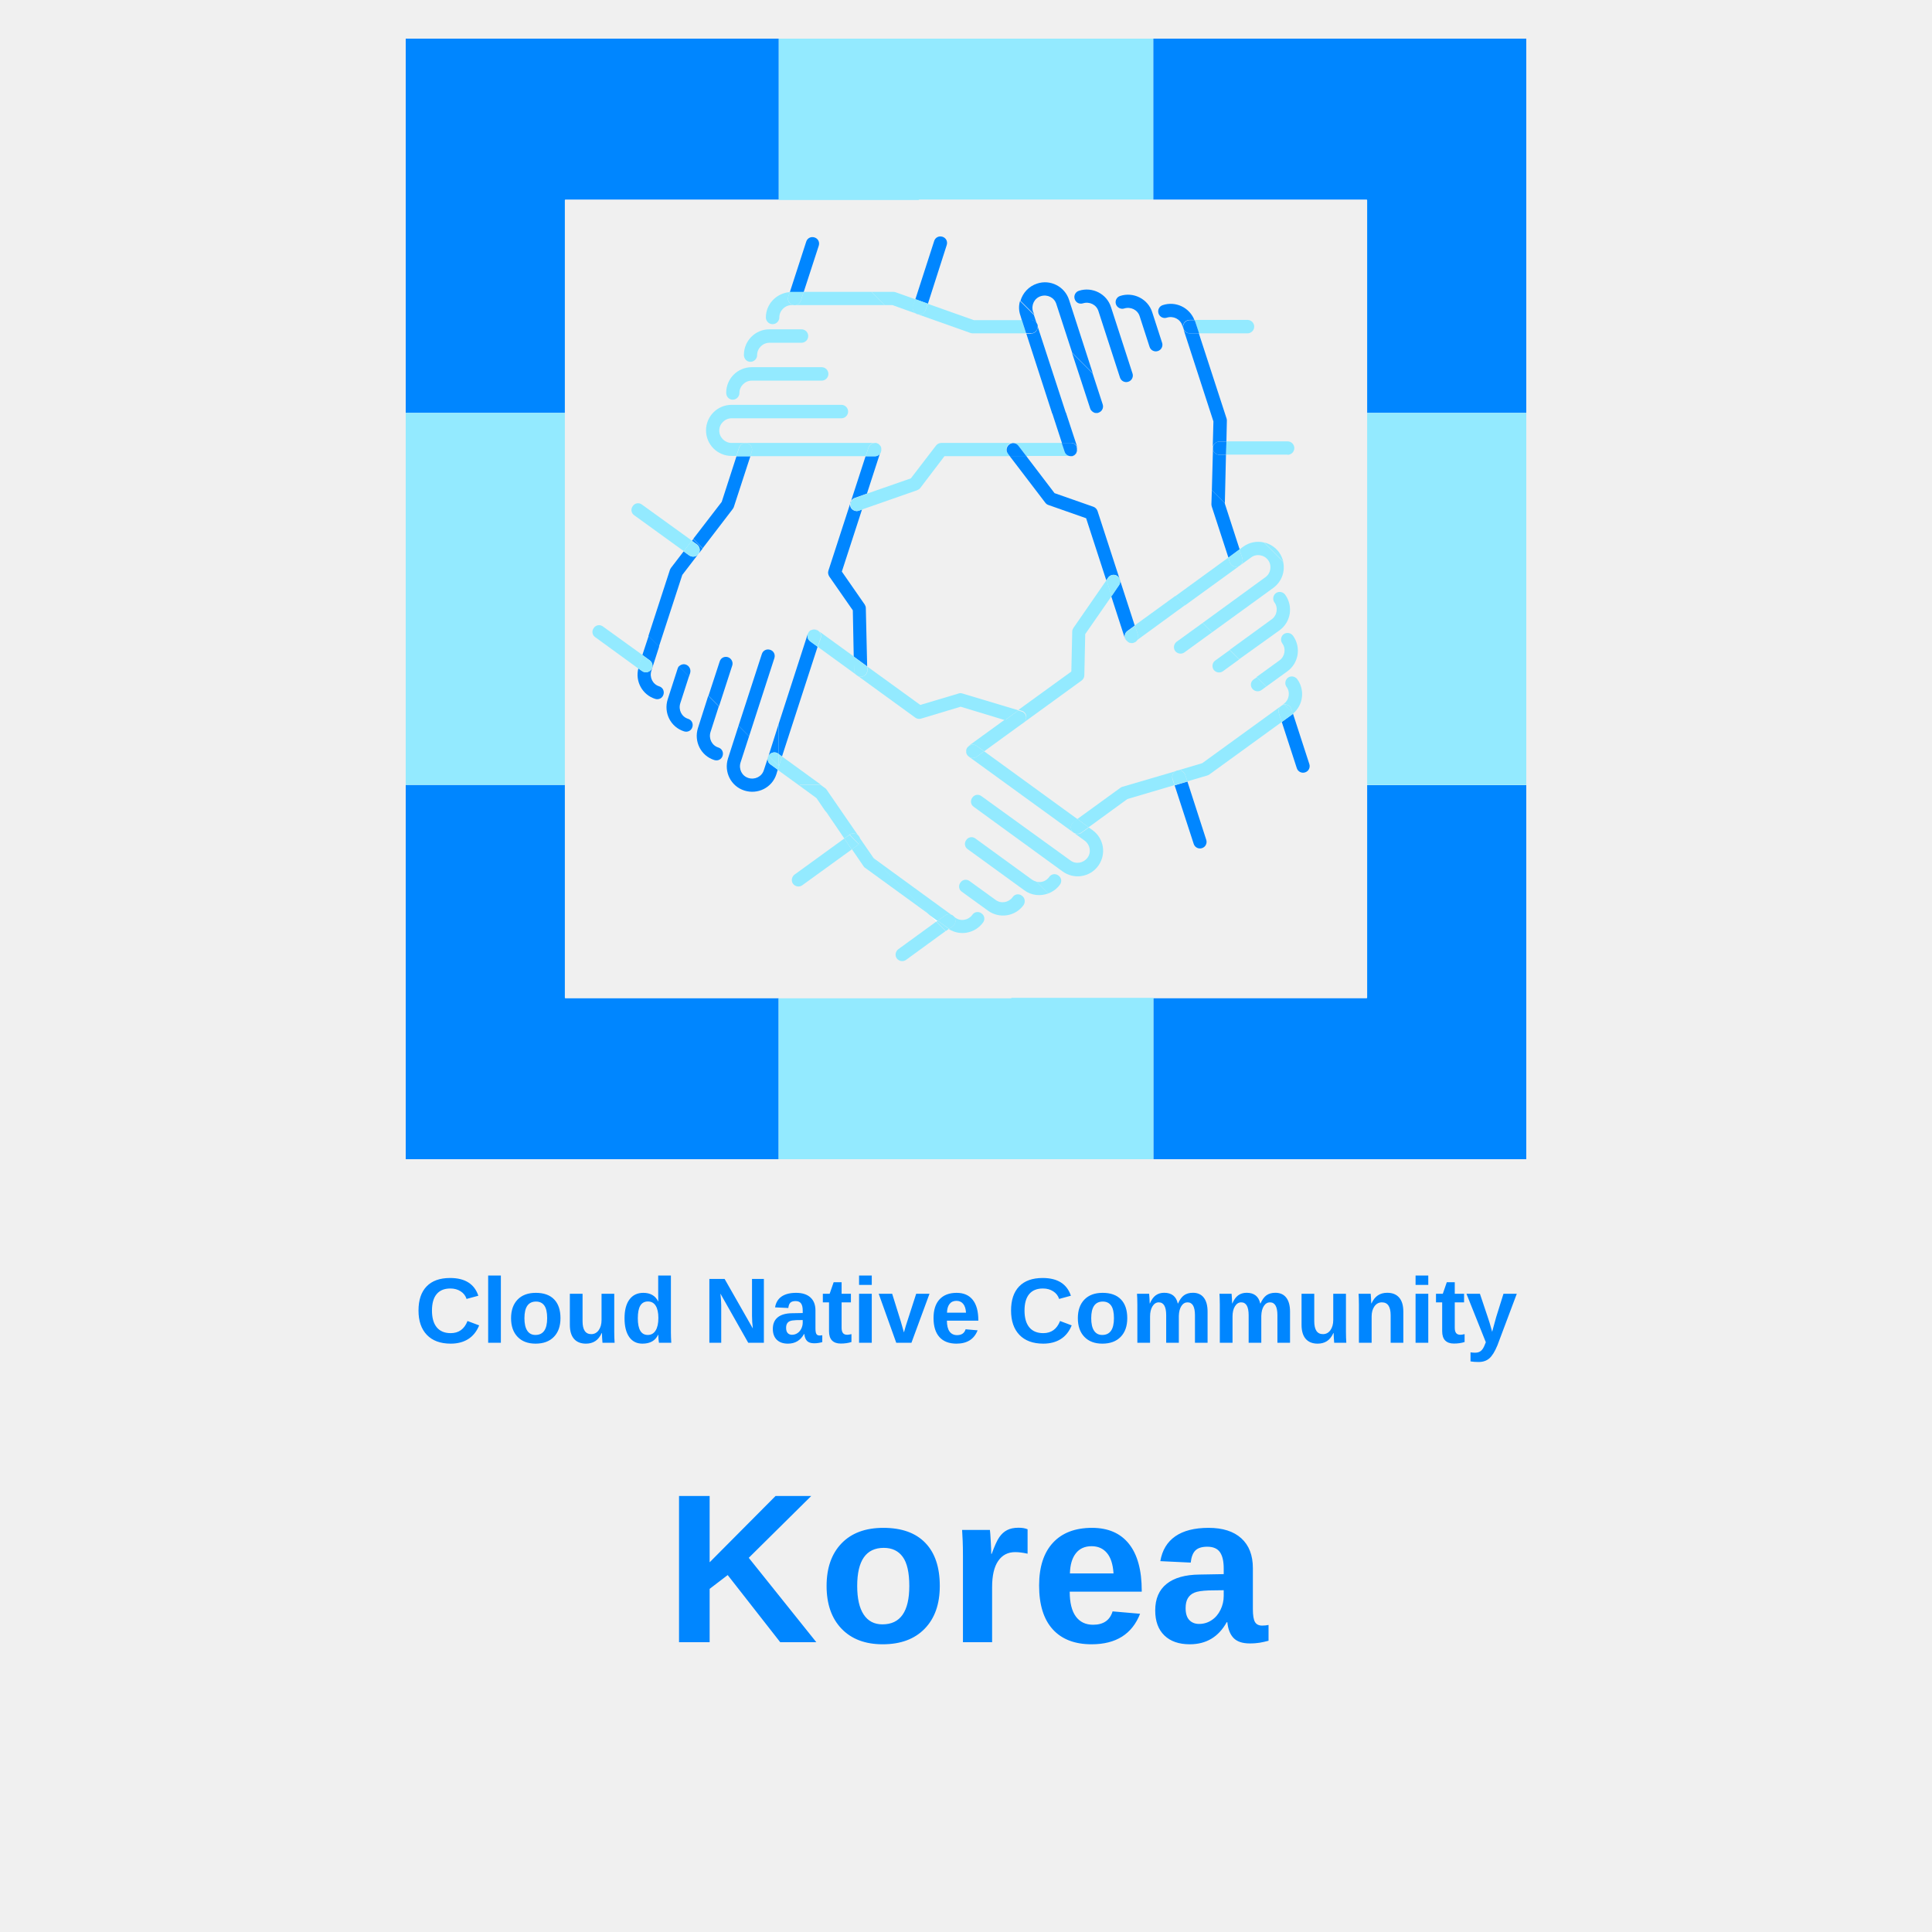
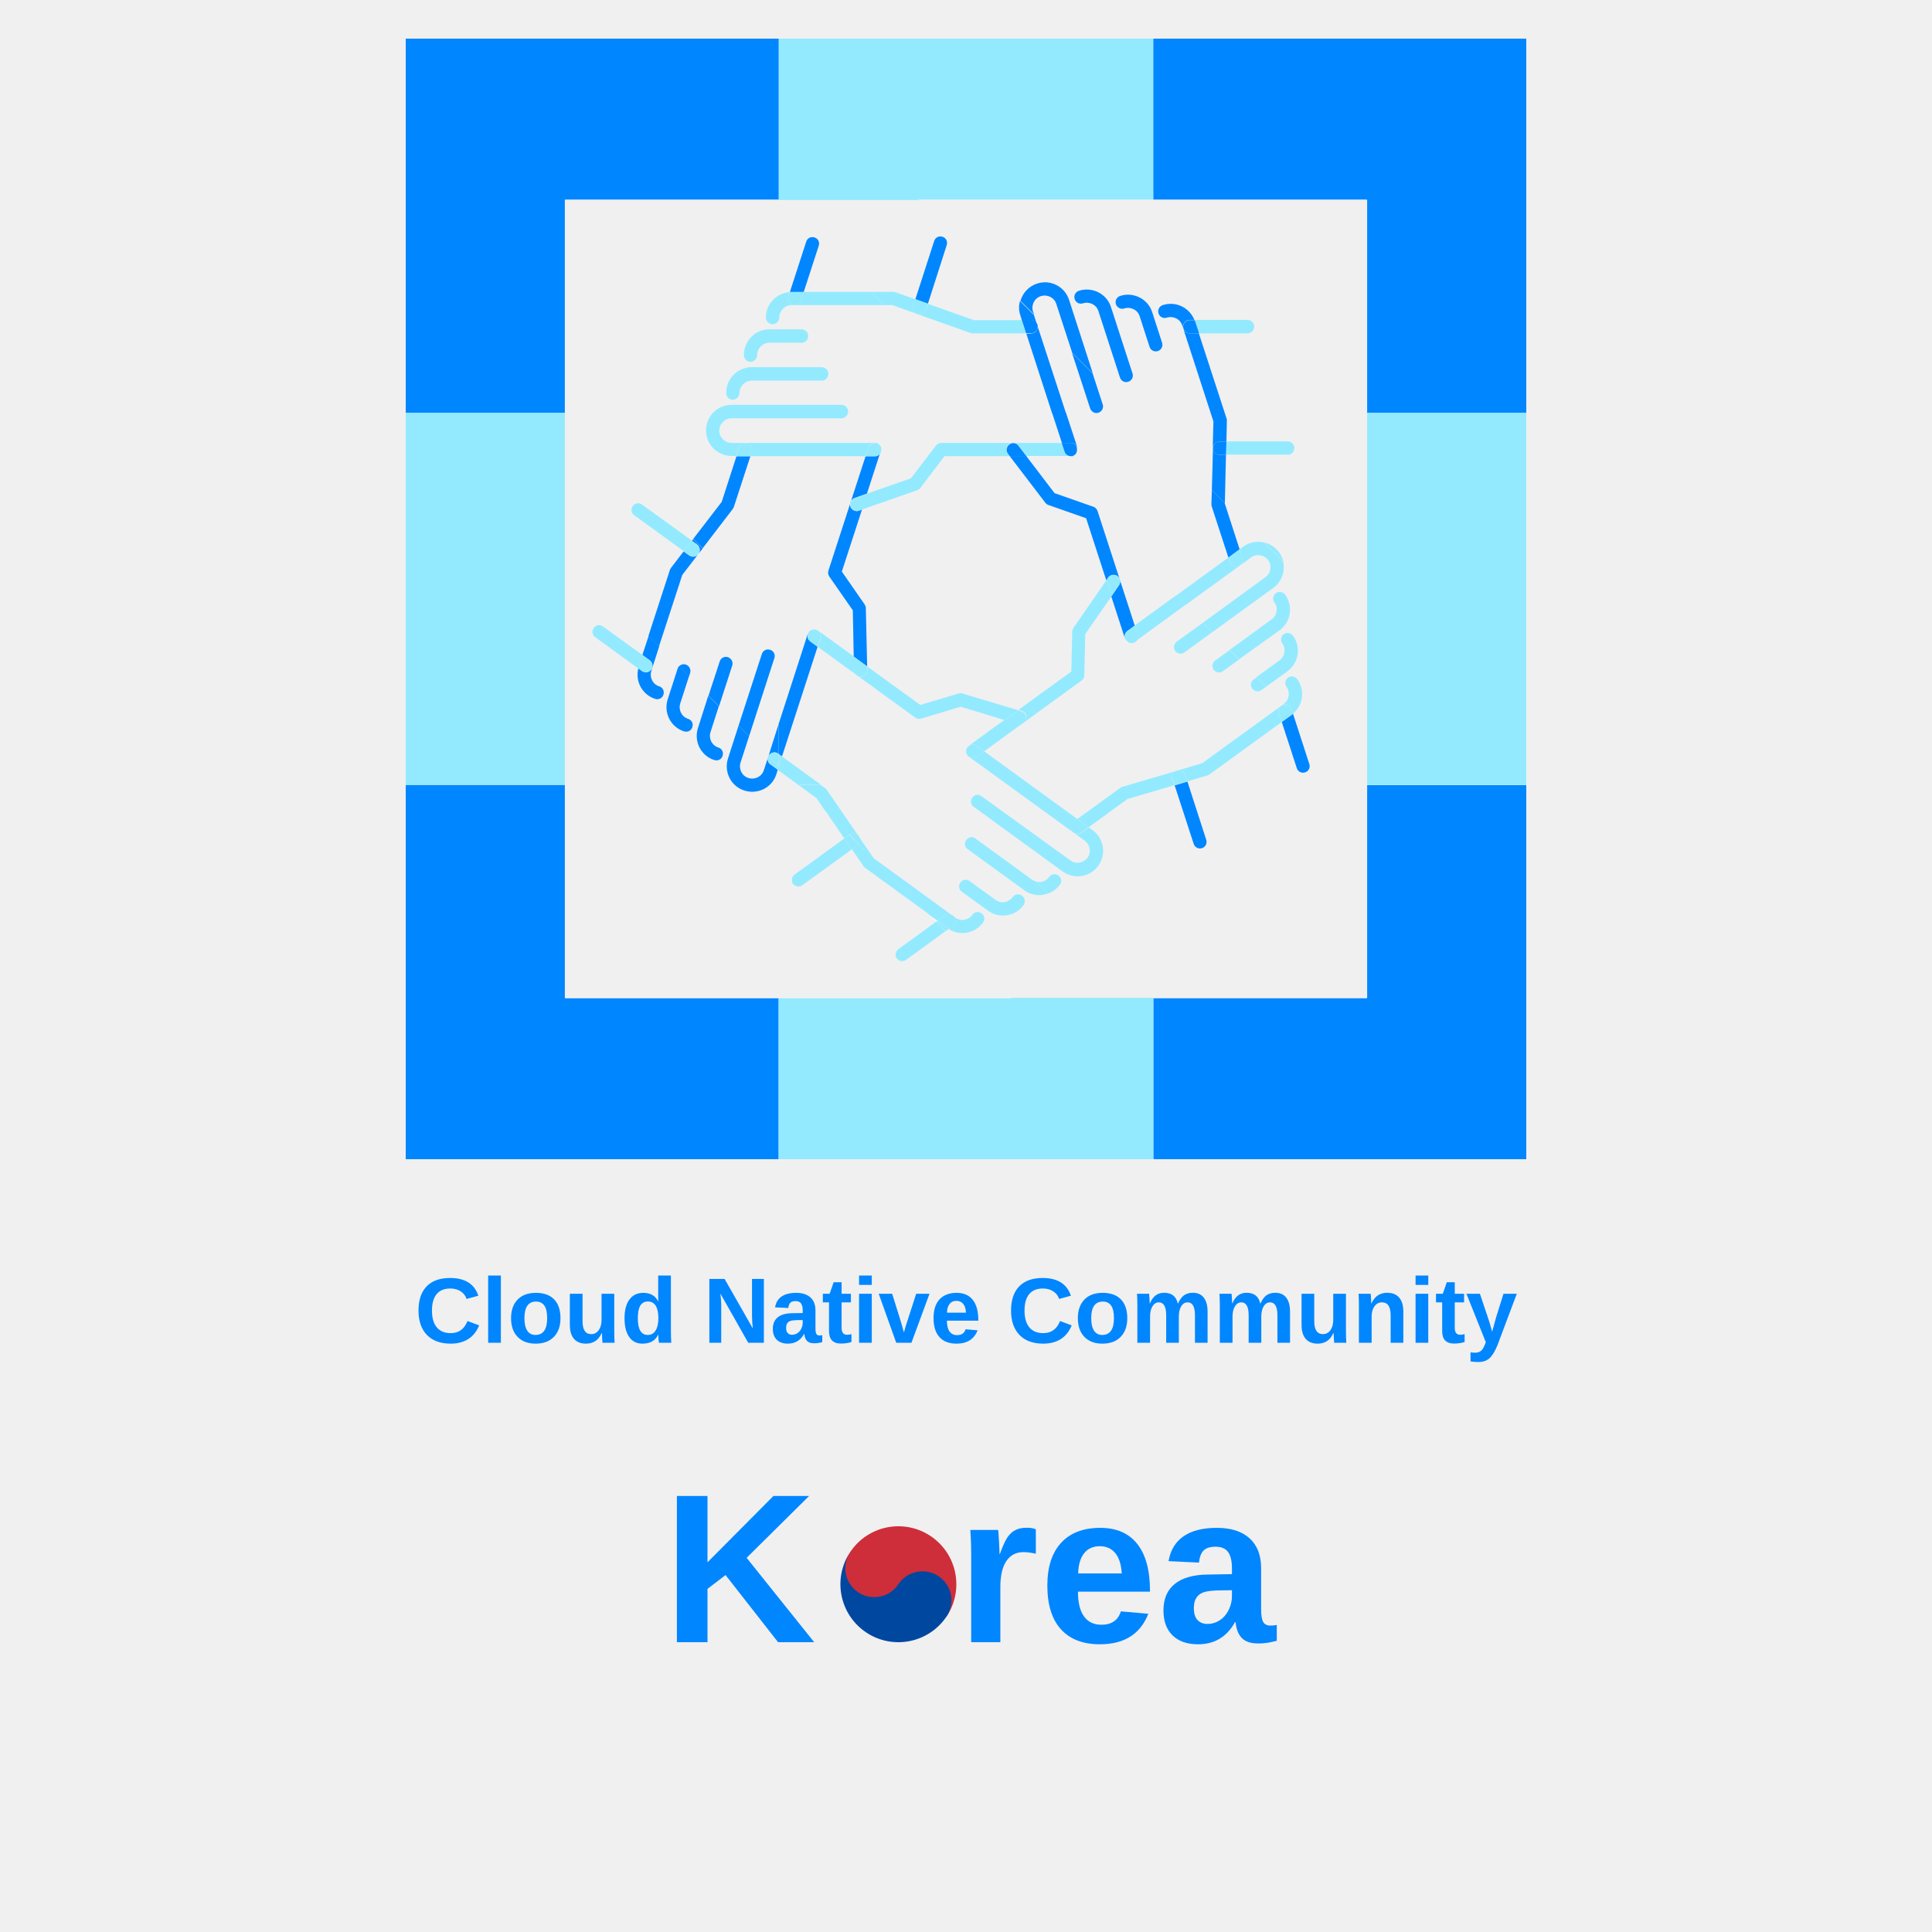
<svg xmlns="http://www.w3.org/2000/svg" viewBox="0 0 1000 1000" width="1000" height="1000">
  <style type="text/css">
    .st0{fill:#93EAFF;}
    .st1{fill:#0086FF;}
    .st2{fill:#FFFFFF;}
  </style>
  <g transform="translate(210, 20) scale(1.16)">
    <polygon class="st0" points="166.4,71.8 166.6,72 229.1,72 228.9,71.8 333.6,71.8 333.6,0 166.4,0 166.4,71.8  " />
    <path class="st1" d="M177.6,113l6.7-20.6c0.5-1.6-0.3-3.2-1.9-3.7c-1.6-0.5-3.2,0.3-3.7,1.9l-7.3,22.5c0.2,0,0.5,0,0.7,0H177.6z" />
    <path class="st1" d="M241.4,92.1c0.5-1.6-0.3-3.2-1.9-3.7c-1.6-0.5-3.2,0.3-3.7,1.9l-8.4,26l5.6,2L241.4,92.1z" />
    <path class="st1" d="M228.3,122.9c0.1,0,0.2,0,0.3,0.1l-0.8-0.3C227.9,122.8,228.1,122.9,228.3,122.9z" />
    <path class="st0" d="M227.8,122.7c-1.2-0.7-1.9-2.1-1.4-3.5l1-2.9l-8.7-3.1c-0.3-0.1-0.7-0.2-1-0.2h-9.9l5.9,5.9h3.5L227.8,122.7z" />
    <path class="st0" d="M172.6,118.8c1.6,0.5,3.2-0.3,3.7-1.9l1.3-3.9h-5.5c-0.2,0-0.5,0-0.7,0l-0.7,2   C170.2,116.6,171.1,118.3,172.6,118.8z" />
    <path class="st0" d="M227.8,122.7l0.8,0.3c1.5,0.3,3-0.5,3.4-2l0.9-2.8l-5.6-2l-1,2.9C225.9,120.6,226.5,122.1,227.8,122.7z" />
    <g>
      <path class="st2" d="M429,167c2.7,0,71,0,71,0v0L429,167L429,167z" />
      <path class="st1" d="M71.1,428.2c0,0,0-0.1,0-0.2H71v-95H0v167h166.4v-71.8H71.1z" />
      <polygon class="st1" points="429,428 428.9,428 428.9,428.2 333.6,428.2 333.6,500 500,500 500,333.1 429,333.1   " />
      <polygon class="st1" points="71,167 71,72 71.1,72 71.1,71.8 166.4,71.8 166.4,0 0,0 0,167   " />
      <polygon class="st1" points="333.6,0 333.6,71.8 428.9,71.8 428.9,72 429,72 429,167 500,167 500,0   " />
      <polygon class="st0" points="270.1,428 270.3,428.2 166.4,428.2 166.4,500 333.6,500 333.6,428   " />
      <path class="st0" d="M429,333h71V167c0,0-68.3,0-71,0V333z" />
      <rect x="429" y="333" class="st0" width="71" height="0.1" />
      <polygon class="st2" points="233.8,391.1 236.8,394 237.4,393.6   " />
      <path class="st2" d="M428.2,333.1h0.8V333L428.2,333.1C428.1,333,428.1,333.1,428.2,333.1z" />
      <path class="st1" d="M130.4,307.6c-1.9,6,1.3,12.4,7.3,14.3c1.6,0.5,3.2-0.3,3.7-1.9c0.5-1.6-0.3-3.2-1.9-3.7    c-2.9-0.9-4.4-4-3.5-6.9l3.7-11.5l-4.7-4.7L130.4,307.6z" />
      <path class="st1" d="M143.8,276c-1.6-0.5-3.2,0.3-3.7,1.9l-5,15.3l4.7,4.7l5.9-18.2C146.2,278.2,145.3,276.5,143.8,276z" />
      <path class="st1" d="M121.3,281.2l-4.4,13.6c-1.9,6,1.3,12.4,7.3,14.3c1.6,0.5,3.2-0.3,3.7-1.9c0.5-1.6-0.3-3.2-1.9-3.7    c-2.9-0.9-4.4-4-3.5-6.9l3.9-12.1l-4.5-4.5C121.6,280.4,121.4,280.8,121.3,281.2z" />
      <path class="st1" d="M125,279.3c-1.1-0.4-2.3,0-3.1,0.8l4.5,4.5l0.5-1.5C127.4,281.5,126.5,279.8,125,279.3z" />
      <path class="st1" d="M145.9,209.9c0.2-0.3,0.4-0.6,0.5-0.9l7.4-22.7l-6.2,0l-6.6,20.4l-12.7,16.5l4.2,4.2L145.9,209.9z" />
      <path class="st1" d="M105.6,275l3.3,2.4c1.3,1,1.6,2.8,0.7,4.1c-1,1.3-2.8,1.6-4.1,0.7l-1.7-1.2c-1.5,5.8,1.8,11.8,7.5,13.6    c1.6,0.5,3.2-0.3,3.7-1.9c0.5-1.6-0.3-3.2-1.9-3.7c-2.9-0.9-4.4-4-3.5-6.9l3.5-10.9l-4.7-4.7L105.6,275z" />
      <path class="st1" d="M130.8,229.7l1.7-2.2l-4.2-4.2l-0.6,0.8l2.4,1.7C131.2,226.7,131.5,228.4,130.8,229.7z" />
      <path class="st1" d="M130.3,230.3c-1,1-2.6,1.1-3.8,0.3l-2.5-1.8l-5.6,7.3c-0.2,0.3-0.4,0.6-0.5,0.9l-9.6,29.5l4.7,4.7l10.4-31.9    L130.3,230.3z" />
      <path class="st1" d="M209.5,180.4c0.1,0,0.2,0,0.3,0C209.7,180.4,209.6,180.4,209.5,180.4z" />
      <path class="st1" d="M211.9,181.9c0,0.1,0.1,0.2,0.1,0.2C212,182,211.9,182,211.9,181.9z" />
      <path class="st1" d="M212.1,182.4c0,0.1,0.1,0.2,0.1,0.3C212.2,182.6,212.1,182.5,212.1,182.4z" />
      <path class="st1" d="M209.3,186.3l-4.1,0l-16.6,51.1c-0.3,0.9-0.1,1.8,0.4,2.6l10.5,15.1l0.4,20.6l6,4.4l-0.6-26    c0-0.6-0.2-1.1-0.5-1.6l-10.2-14.7l9-27.7l-1.4,0.5c-0.3,0.1-0.7,0.2-1,0.2c-1.2,0-2.4-0.8-2.8-2c-0.5-1.5,0.3-3.2,1.8-3.8l5.6-2    l6.1-18.8c0-0.1,0-0.1,0-0.2C211.9,185.4,210.7,186.3,209.3,186.3z" />
      <path class="st1" d="M212.3,183.5c0,0.1,0,0.2,0,0.3C212.3,183.7,212.3,183.6,212.3,183.5z" />
      <path class="st1" d="M212.3,182.9c0,0.1,0,0.2,0,0.3C212.3,183.1,212.3,183,212.3,182.9z" />
      <path class="st1" d="M210.3,180.6c0,0-0.1,0-0.1,0c0.1,0,0.2,0,0.2,0.1C210.3,180.6,210.3,180.6,210.3,180.6z" />
      <path class="st1" d="M210.7,180.7c0.1,0,0.2,0.1,0.2,0.1C210.8,180.8,210.7,180.8,210.7,180.7z" />
      <path class="st1" d="M211.1,181c0.1,0.1,0.1,0.1,0.2,0.2C211.3,181.1,211.2,181.1,211.1,181z" />
      <path class="st1" d="M211.5,181.4c0.1,0.1,0.1,0.1,0.2,0.2C211.7,181.6,211.6,181.5,211.5,181.4z" />
      <path class="st1" d="M179.8,265c-0.1,0.1-0.1,0.2-0.2,0.3C179.7,265.2,179.7,265.1,179.8,265z" />
      <path class="st1" d="M180.6,264.1c-0.1,0.1-0.2,0.1-0.2,0.2C180.4,264.3,180.5,264.2,180.6,264.1z" />
      <path class="st1" d="M179.5,265.5c0,0.1,0,0.1-0.1,0.1l0,0l-13,40.2c0,5.3,0,10,0,13.4l1.5,1.1l15.9-49l-3.3-2.4    C179.4,268.2,179,266.7,179.5,265.5z" />
      <path class="st1" d="M179.9,264.8c0.1-0.1,0.1-0.2,0.2-0.2C180.1,264.6,180,264.7,179.9,264.8z" />
      <path class="st1" d="M161.9,320L161.9,320l-2.1,6.4c-0.9,2.9-4,4.4-6.9,3.5c-2.9-0.9-4.4-4-3.5-6.9l3.8-11.7l-4.7-4.7l-4.7,14.6    c-1.9,6,1.3,12.4,7.3,14.3s12.4-1.3,14.3-7.3l0.6-2l-3.3-2.4C161.5,323,161.2,321.3,161.9,320z" />
      <path class="st1" d="M181.9,263.7c0.1,0,0.2,0,0.3,0C182.1,263.6,182,263.6,181.9,263.7z" />
      <path class="st1" d="M181.1,263.9c-0.1,0-0.2,0.1-0.3,0.1C180.9,264,181,263.9,181.1,263.9z" />
      <path class="st1" d="M183.1,263.7c0.1,0,0.2,0.1,0.2,0.1c0,0-0.1,0-0.1-0.1C183.1,263.8,183.1,263.8,183.1,263.7z" />
      <path class="st1" d="M183.9,264.1c-0.1-0.1-0.2-0.1-0.3-0.1C183.7,264,183.8,264.1,183.9,264.1z" />
      <path class="st1" d="M181.6,263.7c-0.1,0-0.2,0-0.3,0.1C181.4,263.7,181.5,263.7,181.6,263.7z" />
      <path class="st1" d="M182.8,263.7c-0.1,0-0.2,0-0.3,0C182.6,263.6,182.7,263.7,182.8,263.7z" />
      <path class="st1" d="M161.9,320c0.1-0.1,0.1-0.2,0.2-0.3c1-1.3,2.8-1.6,4.1-0.7l0.2,0.2c0-3.4,0-8.1,0-13.4L161.9,320L161.9,320z" />
      <path class="st1" d="M164.5,276.4c0.5-1.6-0.3-3.2-1.9-3.7c-1.6-0.5-3.2,0.3-3.7,1.9l-10.4,32l4.7,4.7L164.5,276.4z" />
      <path class="st0" d="M286.8,381.4c2-0.8,3.8-2.1,5.1-3.9c1-1.3,0.7-3.2-0.7-4.1c-1.3-1-3.2-0.7-4.1,0.7c-1.3,1.8-3.5,2.6-5.6,2.1    c2.7,2.7,4.4,4.4,4.4,4.4L286.8,381.4z" />
      <path class="st0" d="M254.2,356.9c-1.3-1-3.2-0.7-4.1,0.7c-1,1.3-0.7,3.2,0.7,4.1L276,380c3.2,2.4,7.3,2.7,10.8,1.4l-0.9-0.8    c0,0-1.7-1.7-4.4-4.4c-0.7-0.2-1.4-0.5-2-0.9L254.2,356.9z" />
      <path class="st0" d="M274.9,382.4c-1.3-1-3.2-0.7-4.1,0.7c-1.8,2.4-5.2,3-7.6,1.2l-11.6-8.4c-1.3-1-3.2-0.7-4.1,0.7    c-1,1.3-0.7,3.2,0.7,4.1l11.6,8.4c5.1,3.7,12.2,2.6,15.9-2.5C276.6,385.2,276.3,383.3,274.9,382.4z" />
      <polygon class="st0" points="176.9,334.2 175.8,333 185.4,333 167.9,320.3 166,326.3   " />
      <path class="st0" d="M201.6,359.9l-2.5,1.8l5.2,7.6c0.2,0.3,0.4,0.5,0.7,0.7l28.9,21l-31.7-31.7    C202,359.6,201.8,359.8,201.6,359.9z" />
      <polygon class="st0" points="187.2,344.4 195.7,356.9 198,355.2   " />
      <path class="st0" d="M202.1,359.4l31.7,31.7l3.5,2.6l3.3-2.4c1.3-1,3.2-0.7,4.1,0.7c1,1.3,0.7,3.2-0.7,4.1l-1.7,1.2    c5,3.2,11.7,2,15.3-2.9c1-1.3,0.7-3.2-0.7-4.1c-1.3-1-3.2-0.7-4.1,0.7c-1.8,2.4-5.2,3-7.6,1.2l-36.4-26.5l-6.4-9.3    C203,357.3,202.8,358.5,202.1,359.4z" />
      <path class="st0" d="M176.9,334.2l6.4,4.7l3.8,5.6l10.8,10.8l0.1-0.1c1.2-0.9,2.9-0.7,3.9,0.4l-14.1-20.5    c-0.2-0.3-0.4-0.5-0.7-0.7l-1.8-1.3h-9.6L176.9,334.2z" />
      <path class="st0" d="M166.4,324.5l-4.5-4.5c-0.7,1.3-0.4,3,0.8,3.8l3.3,2.4l1.9-5.9l-1.5-1.1C166.4,322.5,166.4,324.5,166.4,324.5    z" />
      <path class="st0" d="M162.1,319.7c-0.1,0.1-0.1,0.2-0.2,0.3l4.5,4.5c0,0,0-2,0-5.3l-0.2-0.2C164.9,318.1,163,318.4,162.1,319.7z" />
      <path class="st0" d="M105.6,275L88,262.3c-1.3-1-3.2-0.7-4.1,0.7c-1,1.3-0.7,3.2,0.7,4.1l19.1,13.9c0.1-0.2,0.1-0.5,0.2-0.7    L105.6,275z" />
      <path class="st0" d="M109.5,281.5c1-1.3,0.7-3.2-0.7-4.1l-3.3-2.4l-1.7,5.2c-0.1,0.2-0.1,0.5-0.2,0.7l1.7,1.2    C106.7,283.2,108.5,282.9,109.5,281.5z" />
      <path class="st0" d="M105.4,207.9c-1.3-1-3.2-0.7-4.1,0.7c-1,1.3-0.7,3.2,0.7,4.1l22.1,16l3.6-4.7L105.4,207.9z" />
      <path class="st0" d="M130.6,229.9c0.1-0.1,0.1-0.2,0.1-0.3l-0.5,0.6C130.4,230.2,130.5,230,130.6,229.9z" />
      <path class="st0" d="M130.3,230.3l0.5-0.6c0.8-1.3,0.4-3-0.8-3.9l-2.4-1.7l-3.6,4.7l2.5,1.8C127.7,231.4,129.3,231.3,130.3,230.3z    " />
      <path class="st0" d="M181.4,263.8c-0.1,0-0.2,0.1-0.3,0.1C181.2,263.8,181.3,263.8,181.4,263.8z" />
      <path class="st0" d="M180.2,264.5c0.1-0.1,0.1-0.1,0.2-0.2C180.3,264.4,180.2,264.4,180.2,264.5z" />
      <path class="st0" d="M182.2,263.6c0.1,0,0.2,0,0.3,0C182.4,263.6,182.3,263.6,182.2,263.6z" />
      <path class="st0" d="M181.9,263.7c-0.1,0-0.2,0-0.3,0C181.7,263.7,181.8,263.7,181.9,263.7z" />
      <path class="st0" d="M180.8,264c-0.1,0-0.2,0.1-0.2,0.1C180.7,264.1,180.8,264,180.8,264z" />
      <path class="st0" d="M179.8,265c0-0.1,0.1-0.1,0.1-0.2c0,0-0.1,0.1-0.1,0.1C179.8,264.9,179.8,264.9,179.8,265z" />
      <path class="st0" d="M183.6,264c-0.1,0-0.2-0.1-0.3-0.1C183.4,263.9,183.5,263.9,183.6,264z" />
      <path class="st0" d="M179.6,265.2c0,0.1-0.1,0.2-0.1,0.3C179.6,265.4,179.6,265.3,179.6,265.2z" />
      <path class="st0" d="M183.1,263.7c-0.1,0-0.2-0.1-0.3-0.1C182.9,263.7,183,263.7,183.1,263.7z" />
      <path class="st0" d="M248.4,292.2c-0.6-0.2-1.1-0.2-1.7,0l-17.1,5.1L206,280.2l0,1.5c0,0.3,0,0.7-0.1,1c-0.4,1.2-1.5,2-2.7,2    c-1.6,0-3-1.3-3-2.9l-0.1-6l-16-11.6c0,0-0.1-0.1-0.1-0.1c1.1,0.7,1.6,2.1,1.2,3.4l-1.3,3.9l43.5,31.6c0.7,0.5,1.7,0.7,2.6,0.4    l17.6-5.3l19.8,6l6-4.4L248.4,292.2z" />
      <path class="st0" d="M200.1,281.8c0,1.6,1.4,2.9,3,2.9c1.3,0,2.4-0.9,2.7-2c0.1-0.3,0.2-0.6,0.1-1l0-1.5l-6-4.4L200.1,281.8z" />
      <path class="st0" d="M183.9,264.1c-0.1-0.1-0.2-0.1-0.3-0.1c-0.1,0-0.2-0.1-0.3-0.1c-0.1,0-0.2-0.1-0.2-0.1    c-0.1,0-0.2-0.1-0.3-0.1c-0.1,0-0.2,0-0.3,0c-0.1,0-0.2,0-0.3,0c-0.1,0-0.2,0-0.3,0c-0.1,0-0.2,0-0.3,0c-0.1,0-0.2,0-0.3,0.1    c-0.1,0-0.2,0.1-0.3,0.1c-0.1,0-0.2,0.1-0.3,0.1c-0.1,0-0.2,0.1-0.2,0.1c-0.1,0.1-0.2,0.1-0.2,0.2c-0.1,0.1-0.1,0.1-0.2,0.2    c-0.1,0.1-0.2,0.2-0.2,0.2c-0.1,0.1-0.1,0.1-0.1,0.2c-0.1,0.1-0.1,0.2-0.2,0.3c0,0.1-0.1,0.2-0.1,0.3c-0.5,1.2-0.1,2.6,1,3.5    l3.3,2.4l1.3-3.9C185.5,266.2,185,264.8,183.9,264.1z" />
      <path class="st0" d="M250.1,318.6c0-0.1,0-0.2,0-0.3C250.1,318.4,250.1,318.5,250.1,318.6z" />
      <path class="st0" d="M250.1,318c0-0.1,0-0.2,0-0.3C250.1,317.8,250.1,317.9,250.1,318z" />
      <path class="st0" d="M251,316c0.1-0.1,0.1-0.1,0.2-0.2C251.1,315.8,251,315.9,251,316z" />
      <path class="st0" d="M250.3,319.2c0-0.1-0.1-0.2-0.1-0.3C250.2,319,250.3,319.1,250.3,319.2z" />
      <path class="st0" d="M250.6,316.3C250.6,316.3,250.6,316.4,250.6,316.3c0,0,0,0,0.1-0.1C250.7,316.2,250.7,316.3,250.6,316.3z" />
      <path class="st0" d="M250.1,317.5c0-0.1,0-0.2,0.1-0.3C250.2,317.3,250.2,317.4,250.1,317.5z" />
      <path class="st0" d="M250.6,319.7c-0.1-0.1-0.1-0.2-0.2-0.3C250.5,319.5,250.5,319.6,250.6,319.7z" />
      <path class="st0" d="M250.3,316.9c0-0.1,0.1-0.2,0.1-0.2C250.4,316.8,250.3,316.8,250.3,316.9z" />
      <path class="st0" d="M251,320.1c-0.1-0.1-0.1-0.2-0.2-0.2C250.8,320,250.9,320.1,251,320.1z" />
      <path class="st0" d="M297.4,353.7c-1-1.3-0.7-3.2,0.7-4.1l1.7-1.3L258.1,318l-3.3,2.4c-1.1,0.8-2.6,0.7-3.6-0.1    c0,0,0.1,0.1,0.1,0.1l0,0l51.7,37.5c2.4,1.8,3,5.2,1.2,7.6c-1.8,2.4-5.2,3-7.6,1.2L256.9,338c-1.3-1-3.2-0.7-4.1,0.7    c-1,1.3-0.7,3.2,0.7,4.1l39.6,28.8c5.1,3.7,12.2,2.6,15.9-2.5c3.7-5.1,2.6-12.2-2.5-15.9l-1.7-1.2l-3.3,2.4    C300.2,355.3,298.3,355,297.4,353.7z" />
      <path class="st0" d="M145.9,161.1c1.6,0,3-1.3,3-3c0-3,2.5-5.5,5.5-5.5h31.2c1.6,0,3-1.3,3-3c0-1.6-1.3-3-3-3h-31.2    c-6.3,0-11.4,5.1-11.4,11.4C143,159.8,144.3,161.1,145.9,161.1z" />
      <path class="st0" d="M153.8,144.2c1.6,0,3-1.3,3-3c0-3,2.5-5.5,5.5-5.5h14.3c1.6,0,3-1.3,3-3c0-1.6-1.3-3-3-3h-14.3    c-6.3,0-11.4,5.1-11.4,11.4C150.9,142.9,152.2,144.2,153.8,144.2z" />
      <path class="st0" d="M177.6,113l-1.3,3.9c-0.5,1.6-2.2,2.4-3.7,1.9c-1.6-0.5-2.4-2.2-1.9-3.7l0.7-2c-5.9,0.4-10.7,5.3-10.7,11.3    c0,1.6,1.3,3,3,3c1.6,0,3-1.3,3-3c0-3,2.5-5.5,5.5-5.5h41.5l-5.9-5.9H177.6z" />
      <path class="st0" d="M228.5,123l23.4,8.3c0.3,0.1,0.7,0.2,1,0.2h23.9l-1.9-5.9h-21.4l-20.6-7.3L232,121    C231.5,122.5,230,123.3,228.5,123z" />
      <path class="st0" d="M353.9,131.5h21.7c1.6,0,3-1.3,3-3c0-1.6-1.3-3-3-3H352c0.1,0.2,0.2,0.4,0.3,0.7L353.9,131.5z" />
      <path class="st0" d="M360.2,182.7c0,0.1,0,0.2,0,0.3l0-0.8C360.2,182.4,360.2,182.5,360.2,182.7z" />
      <path class="st0" d="M393.5,185.7c1.6,0,3-1.3,3-3c0-1.6-1.3-3-3-3h-27.3l-0.2,5.9H393.5z" />
      <path class="st0" d="M298.6,185.7c-0.1,0.1-0.2,0.1-0.2,0.2C298.5,185.9,298.6,185.8,298.6,185.7z" />
      <path class="st0" d="M299.8,183.4c0,0,0-0.1,0-0.1c0,0.1,0,0.2,0,0.3C299.8,183.5,299.8,183.4,299.8,183.4z" />
      <path class="st0" d="M299.8,183.8c0,0.1,0,0.2,0,0.3C299.7,184,299.7,183.9,299.8,183.8z" />
      <path class="st0" d="M294,184.3l-1.3-3.9H239c-0.9,0-1.8,0.4-2.4,1.2l-11.2,14.6l-19.5,6.8l-2.3,7.1l24.6-8.6c0.5-0.2,1-0.5,1.4-1    l10.8-14.2h29.2l-0.9-1.2c-0.2-0.3-0.4-0.6-0.5-0.9c-0.4-1.2,0-2.5,1-3.3c1.3-1,3.2-0.7,4.1,0.6l3.6,4.7h19.7c0.1,0,0.1,0,0.2,0    C295.7,186.4,294.5,185.6,294,184.3z" />
      <path class="st0" d="M297.6,186.2c-0.1,0-0.2,0.1-0.3,0.1C297.4,186.3,297.5,186.3,297.6,186.2z" />
      <path class="st0" d="M299.4,184.9c0,0.1-0.1,0.2-0.1,0.2C299.3,185.1,299.3,185,299.4,184.9z" />
      <path class="st0" d="M299.7,182.6c0,0.1,0,0.2,0.1,0.3C299.7,182.8,299.7,182.7,299.7,182.6z" />
      <path class="st0" d="M299.6,184.4c0,0.1-0.1,0.2-0.1,0.3C299.6,184.6,299.6,184.5,299.6,184.4z" />
      <path class="st0" d="M298.2,186c-0.1,0-0.2,0.1-0.3,0.1C298,186.1,298.1,186.1,298.2,186z" />
      <path class="st0" d="M299,185.4c-0.1,0.1-0.1,0.1-0.2,0.2C298.9,185.5,299,185.4,299,185.4z" />
      <path class="st0" d="M198.6,208.8c0.4,1.2,1.6,2,2.8,2c0.3,0,0.7-0.1,1-0.2l1.4-0.5l2.3-7.1l-5.6,2    C198.9,205.6,198.1,207.3,198.6,208.8z" />
      <path class="st0" d="M212.2,183.8c0,0.1,0,0.2-0.1,0.3C212.2,184,212.2,183.9,212.2,183.8z" />
      <path class="st0" d="M212.2,182.7c0,0.1,0,0.2,0,0.3C212.2,182.8,212.2,182.8,212.2,182.7z" />
      <path class="st0" d="M211.7,181.6c0.1,0.1,0.1,0.2,0.2,0.3C211.8,181.8,211.8,181.7,211.7,181.6z" />
      <path class="st0" d="M211.3,181.2c0.1,0.1,0.1,0.1,0.2,0.2C211.5,181.3,211.4,181.3,211.3,181.2z" />
      <path class="st0" d="M212.3,183.4c0,0,0-0.1,0-0.1c0,0.1,0,0.2,0,0.3C212.3,183.5,212.3,183.4,212.3,183.4z" />
      <path class="st0" d="M152.5,180.6c1.6,0.5,2.4,2.2,1.9,3.7l-0.7,2l51.5,0l1.3-3.9c0.4-1.3,1.7-2.1,3-2c-0.1,0-0.1,0-0.2,0h0    l-63.9,0c-3,0-5.5-2.5-5.5-5.5c0-3,2.5-5.5,5.5-5.5h49c1.6,0,3-1.3,3-3c0-1.6-1.3-3-3-3h-49c-6.3,0-11.4,5.1-11.4,11.4    s5.1,11.4,11.4,11.4l2.1,0l1.3-3.9C149.3,180.9,151,180.1,152.5,180.6z" />
      <path class="st0" d="M210.9,180.9c0.1,0.1,0.2,0.1,0.2,0.2C211.1,181,211,180.9,210.9,180.9z" />
      <path class="st0" d="M212,182.1c0,0.1,0.1,0.2,0.1,0.3C212.1,182.3,212.1,182.2,212,182.1z" />
      <path class="st0" d="M209.8,180.5c0.1,0,0.2,0,0.3,0.1C210,180.5,209.9,180.5,209.8,180.5z" />
      <path class="st0" d="M210.4,180.6c0.1,0,0.2,0.1,0.3,0.1C210.6,180.7,210.5,180.6,210.4,180.6z" />
      <path class="st0" d="M154.4,184.3c0.5-1.6-0.3-3.2-1.9-3.7c-1.6-0.5-3.2,0.3-3.7,1.9l-1.3,3.9l6.2,0L154.4,184.3z" />
      <path class="st0" d="M206.5,182.5l-1.3,3.9l4.1,0c1.4,0,2.5-0.9,2.8-2.2c0-0.1,0-0.2,0.1-0.3c0-0.1,0-0.2,0-0.3c0-0.1,0-0.2,0-0.3    c0-0.1,0-0.2,0-0.3c0-0.1,0-0.2,0-0.3c0-0.1-0.1-0.2-0.1-0.3c0-0.1-0.1-0.2-0.1-0.3c0-0.1-0.1-0.2-0.1-0.2c0-0.1-0.1-0.2-0.2-0.3    c-0.1-0.1-0.1-0.1-0.2-0.2c-0.1-0.1-0.1-0.1-0.2-0.2c-0.1-0.1-0.1-0.1-0.2-0.2c-0.1-0.1-0.2-0.1-0.2-0.2c-0.1,0-0.2-0.1-0.2-0.1    c-0.1,0-0.2-0.1-0.3-0.1c-0.1,0-0.2-0.1-0.2-0.1c-0.1,0-0.2-0.1-0.3-0.1c-0.1,0-0.2,0-0.3,0C208.2,180.4,206.9,181.2,206.5,182.5z    " />
      <path class="st1" d="M302.2,118.1c2.9-0.9,6,0.6,6.9,3.5l9.6,29.6c0.5,1.6,2.2,2.4,3.7,1.9c1.6-0.5,2.4-2.2,1.9-3.7l-9.6-29.6    c-1.9-6-8.4-9.2-14.3-7.3c-1.6,0.5-2.4,2.2-1.9,3.7C299,117.8,300.6,118.6,302.2,118.1z" />
      <path class="st1" d="M320.6,120.4c2.9-0.9,6,0.6,6.9,3.5l4.4,13.6c0.5,1.6,2.2,2.4,3.7,1.9c1.6-0.5,2.4-2.2,1.9-3.7l-4.4-13.6    c-1.9-6-8.4-9.2-14.3-7.3c-1.6,0.5-2.4,2.2-1.9,3.7S319.1,120.9,320.6,120.4z" />
      <path class="st1" d="M366,185.7h-2.9c-1.5,0-2.8-1.2-2.9-2.7l-0.5,18.5l5.8,5.8L366,185.7z" />
      <path class="st1" d="M363.1,179.8h3.1l0.2-9.2c0-0.3,0-0.7-0.1-1l-12.4-38.1h-4.1c-1.6,0-3-1.3-3-3c0-1.6,1.3-3,3-3h2.1    c-2.2-5.5-8.3-8.5-14.1-6.6c-1.6,0.5-2.4,2.2-1.9,3.7c0.5,1.6,2.2,2.4,3.7,1.9c2.9-0.9,6,0.6,6.9,3.5l13.9,42.8l-0.3,11.3    C360.5,180.8,361.7,179.8,363.1,179.8z" />
      <path class="st1" d="M359.7,208.9l7.4,22.7l5-3.7l-6.6-20.4l0-0.2l-5.8-5.8l-0.2,6.3C359.5,208.2,359.6,208.5,359.7,208.9z" />
      <path class="st1" d="M346.9,128.5c0,1.6,1.3,3,3,3h4.1l-1.7-5.2c-0.1-0.2-0.2-0.5-0.3-0.7h-2.1    C348.2,125.6,346.9,126.9,346.9,128.5z" />
      <path class="st1" d="M363.1,185.7h2.9l0.2-5.9h-3.1c-1.5,0-2.7,1.1-2.9,2.5l0,0.8C360.3,184.5,361.6,185.7,363.1,185.7z" />
      <path class="st1" d="M390.9,304.9l6.7,20.6c0.5,1.6,2.2,2.4,3.7,1.9c1.6-0.5,2.4-2.2,1.9-3.7l-7.3-22.5c-0.2,0.2-0.4,0.3-0.6,0.5    L390.9,304.9z" />
      <path class="st1" d="M344.1,326.7c-0.1,0-0.2,0.1-0.3,0.1l0.8-0.2C344.4,326.6,344.2,326.6,344.1,326.7z" />
      <path class="st1" d="M351.6,359.3c0.5,1.6,2.2,2.4,3.7,1.9c1.6-0.5,2.4-2.2,1.9-3.7l-8.4-26l-5.7,1.7L351.6,359.3z" />
      <path class="st1" d="M321.9,268.9c0.1,0.1,0.1,0.1,0.2,0.2C322.1,269,322,269,321.9,268.9z" />
      <path class="st1" d="M325.2,269.3c0.1,0,0.2-0.1,0.3-0.1C325.4,269.2,325.3,269.2,325.2,269.3z" />
      <path class="st1" d="M321.7,268.7c-0.1-0.1-0.1-0.2-0.2-0.2C321.6,268.5,321.7,268.6,321.7,268.7z" />
      <path class="st1" d="M322.4,269.2c0.1,0,0.2,0.1,0.2,0.1C322.6,269.3,322.5,269.3,322.4,269.2z" />
      <path class="st1" d="M324.9,269.4c-0.1,0-0.2,0.1-0.2,0.1c0,0,0.1,0,0.1,0C324.8,269.4,324.9,269.4,324.9,269.4z" />
      <path class="st1" d="M323.8,269.6c-0.1,0-0.2,0-0.3,0C323.6,269.6,323.7,269.6,323.8,269.6z" />
      <path class="st1" d="M324.1,269.6c0.1,0,0.2,0,0.3,0C324.2,269.6,324.2,269.6,324.1,269.6z" />
      <path class="st1" d="M322.9,269.4c0.1,0,0.2,0,0.3,0.1C323.1,269.5,323,269.5,322.9,269.4z" />
      <path class="st1" d="M285.4,207.1c0.4,0.5,0.8,0.8,1.4,1l16.8,5.9l9,27.7l0.8-1.2c0.2-0.3,0.4-0.5,0.7-0.7c1-0.7,2.4-0.8,3.4,0    c1.3,0.9,1.7,2.8,0.7,4.1l-3.4,4.9l6.1,18.8c0,0.1,0,0.1,0.1,0.2c-0.5-1.2-0.1-2.7,1-3.5l3.3-2.4l-16.6-51.1    c-0.3-0.9-1-1.6-1.8-1.9l-17.4-6.1l-12.5-16.4h-7.4L285.4,207.1z" />
      <path class="st1" d="M321.2,268c0,0.1,0.1,0.2,0.2,0.3C321.3,268.2,321.3,268.1,321.2,268z" />
      <path class="st1" d="M269.3,181.1c-1,0.8-1.4,2.1-1,3.3c0.1,0.3,0.3,0.6,0.5,0.9l0.9,1.2h7.4l-3.6-4.7    C272.5,180.3,270.6,180.1,269.3,181.1z" />
      <path class="st1" d="M279.9,121.8c-0.9-2.9,0.6-6,3.5-6.9c2.9-0.9,6,0.6,6.9,3.5l7.1,21.8l9.2,9.2l-10.6-32.8    c-1.9-6-8.4-9.3-14.3-7.3c-3.7,1.2-6.4,4.2-7.4,7.7l6.2,6.2L279.9,121.8z" />
      <path class="st1" d="M299.2,185.1c-0.1,0.1-0.1,0.2-0.2,0.2C299.1,185.3,299.2,185.2,299.2,185.1z" />
      <path class="st1" d="M299.5,184.6c0,0.1-0.1,0.2-0.1,0.3C299.4,184.8,299.5,184.7,299.5,184.6z" />
      <path class="st1" d="M297.8,186.2c0,0,0.1,0,0.1,0c-0.1,0-0.2,0.1-0.2,0.1C297.7,186.2,297.7,186.2,297.8,186.2z" />
      <path class="st1" d="M297.3,186.3c-0.1,0-0.2,0-0.3,0C297.1,186.3,297.2,186.3,297.3,186.3z" />
      <path class="st1" d="M308.9,167h-1.3C308,167.1,308.5,167.1,308.9,167z" />
      <path class="st1" d="M292.8,180.4h4.1c1.4,0,2.5,0.9,2.8,2.2c0-0.1,0-0.1,0-0.2l0,0l-5.1-15.5h-6.2L292.8,180.4z" />
      <path class="st1" d="M299.8,183.5c0,0.1,0,0.2,0,0.3C299.8,183.7,299.8,183.6,299.8,183.5z" />
      <path class="st1" d="M298.4,185.9c-0.1,0-0.2,0.1-0.2,0.1C298.2,186,298.3,186,298.4,185.9z" />
      <path class="st1" d="M298.9,185.6c-0.1,0.1-0.1,0.1-0.2,0.2C298.7,185.7,298.8,185.6,298.9,185.6z" />
      <path class="st1" d="M299.8,182.9c0,0.1,0,0.2,0,0.3C299.8,183.2,299.8,183,299.8,182.9z" />
      <path class="st1" d="M299.7,184.1c0,0.1-0.1,0.2-0.1,0.3C299.7,184.3,299.7,184.2,299.7,184.1z" />
      <path class="st1" d="M274.3,123.6l0.6,2h4.1c1.6,0,3,1.3,3,3c0,1.6-1.3,3-3,3h-2.1l11.5,35.5h6.2l-14.3-43.8l-6.2-6.2    C273.5,119.1,273.5,121.4,274.3,123.6z" />
      <path class="st1" d="M305.4,165c0.3,1,1.2,1.7,2.1,2h1.3c0.1,0,0.2,0,0.3-0.1c1.6-0.5,2.4-2.2,1.9-3.7l-4.5-13.8l-9.2-9.2    L305.4,165z" />
      <path class="st1" d="M279,131.5c1.6,0,3-1.3,3-3c0-1.6-1.3-3-3-3h-4.1l1.9,5.9H279z" />
      <path class="st1" d="M296.8,180.4h-4.1l1.3,3.9c0.4,1.3,1.7,2.1,3,2c0.1,0,0.2,0,0.3,0c0.1,0,0.2,0,0.3-0.1c0.1,0,0.2,0,0.2-0.1    c0.1,0,0.2-0.1,0.3-0.1c0.1,0,0.2-0.1,0.2-0.1c0.1-0.1,0.2-0.1,0.2-0.2c0.1-0.1,0.2-0.1,0.2-0.2c0.1-0.1,0.1-0.1,0.2-0.2    c0.1-0.1,0.1-0.1,0.2-0.2c0.1-0.1,0.1-0.2,0.1-0.2c0-0.1,0.1-0.2,0.1-0.3c0-0.1,0.1-0.2,0.1-0.3c0-0.1,0.1-0.2,0.1-0.3    c0-0.1,0-0.2,0-0.3c0-0.1,0-0.2,0-0.3c0-0.1,0-0.2,0-0.3c0-0.1,0-0.2,0-0.3c0-0.1,0-0.2-0.1-0.3    C299.4,181.4,298.2,180.4,296.8,180.4z" />
      <path class="st0" d="M360.5,281.6c1,1.3,2.8,1.6,4.1,0.7l7.3-5.3l-4.2-4.2l-6.5,4.7C359.9,278.4,359.6,280.3,360.5,281.6z" />
      <path class="st0" d="M389.9,264c5.1-3.7,6.2-10.8,2.5-15.9c-1-1.3-2.8-1.6-4.1-0.7c-1.3,1-1.6,2.8-0.7,4.1    c1.8,2.4,1.2,5.9-1.2,7.6l-18.7,13.6l4.2,4.2L389.9,264z" />
      <path class="st0" d="M377.7,290c1,1.3,2.8,1.6,4.1,0.7l2.2-1.6l-3.5-3.5l-0.7-0.7l-1.4,1C377,286.8,376.7,288.7,377.7,290z" />
      <path class="st0" d="M384,289.1l9.4-6.8c5.1-3.7,6.2-10.8,2.5-15.9c-1-1.3-2.8-1.6-4.1-0.7s-1.6,2.8-0.7,4.1    c1.8,2.4,1.2,5.9-1.2,7.6l-10.2,7.4l0.7,0.7L384,289.1z" />
      <path class="st0" d="M344.6,326.5c1.4-0.2,2.8,0.6,3.2,2l1,2.9l8.8-2.6c0.3-0.1,0.6-0.2,0.9-0.4l32.4-23.5l-1.3-3.9    c-0.5-1.6,0.3-3.2,1.9-3.7c0.2-0.1,0.4-0.1,0.6-0.1l-0.3-0.3l-36.4,26.4L344.6,326.5z" />
      <path class="st0" d="M343.8,326.8l-23.9,7c-0.3,0.1-0.6,0.2-0.9,0.4l-19.3,14l5,3.7l17.3-12.6l21-6.2l-0.9-2.8    C341.7,328.9,342.4,327.4,343.8,326.8z" />
      <path class="st0" d="M395.9,301.2c0,0,0.1-0.1,0.1-0.1l-0.3-0.3L395.9,301.2z" />
      <path class="st0" d="M395.2,299.2l0.5,1.6l0.3,0.3c4.5-3.8,5.3-10.5,1.8-15.3c-1-1.3-2.8-1.6-4.1-0.7c-1.3,1-1.6,2.8-0.7,4.1    c1.8,2.4,1.2,5.9-1.2,7.6l0,0l0.3,0.3C393.5,297,394.8,297.8,395.2,299.2z" />
      <path class="st0" d="M298,349.5c-1.3,1-1.6,2.8-0.7,4.1c1,1.3,2.8,1.6,4.1,0.7l3.3-2.4l-5-3.7L298,349.5z" />
      <path class="st0" d="M392.1,297.2c-0.2,0-0.4,0.1-0.6,0.1c-1.6,0.5-2.4,2.2-1.9,3.7l1.3,3.9l4.5-3.2c0.2-0.1,0.4-0.3,0.6-0.5    l-0.1-0.4L392.1,297.2z" />
      <path class="st0" d="M395.2,299.2c-0.4-1.4-1.8-2.2-3.1-2l3.7,3.7L395.2,299.2z" />
      <path class="st0" d="M344.6,326.5l-0.8,0.2c-1.4,0.6-2.1,2.2-1.6,3.6l0.9,2.8l5.7-1.7l-1-2.9C347.3,327.2,346,326.3,344.6,326.5z" />
      <path class="st0" d="M219.8,406.3c-1.3,1-1.6,2.8-0.7,4.1c1,1.3,2.8,1.6,4.1,0.7l17.7-12.9l-4.2-4.2L219.8,406.3z" />
      <path class="st0" d="M237.4,393.6l-0.6,0.4l4.2,4.2l1.4-1c-0.2-0.1-0.4-0.3-0.6-0.4L237.4,393.6z" />
      <path class="st0" d="M244.8,391.9c-1-1.3-2.8-1.6-4.1-0.7l-3.3,2.4l4.5,3.2c0.2,0.1,0.4,0.3,0.6,0.4l1.7-1.2    C245.5,395,245.7,393.2,244.8,391.9z" />
      <path class="st0" d="M173.5,373c-1.3,1-1.6,2.8-0.7,4.1c1,1.3,2.8,1.6,4.1,0.7l22.1-16l-3.3-4.9L173.5,373z" />
      <path class="st0" d="M202.2,355.8c-0.1-0.1-0.1-0.1-0.2-0.2l0.5,0.7C202.4,356.1,202.3,356,202.2,355.8z" />
      <path class="st0" d="M202.1,359.4l-4.1-4.1l-2.3,1.6l3.3,4.9l2.5-1.8C201.8,359.8,202,359.6,202.1,359.4z" />
      <path class="st0" d="M198.1,355.2L198.1,355.2l4.1,4.2c0.7-0.9,0.8-2.1,0.3-3.1l-0.5-0.7C201,354.5,199.3,354.3,198.1,355.2z" />
      <path class="st0" d="M250.7,316.2c0.1-0.1,0.1-0.2,0.2-0.2C250.9,316,250.8,316.1,250.7,316.2z" />
      <path class="st0" d="M250.4,316.7c0-0.1,0.1-0.2,0.2-0.3C250.5,316.5,250.5,316.6,250.4,316.7z" />
      <path class="st0" d="M250.1,317.7c0-0.1,0-0.2,0-0.3C250.1,317.6,250.1,317.7,250.1,317.7z" />
      <path class="st0" d="M254.8,315.6l3.3,2.4l43.5-31.6c0.7-0.5,1.2-1.4,1.2-2.3l0.4-18.4l11.8-17l-2.3-7.1l-14.8,21.4    c-0.3,0.5-0.5,1-0.5,1.6l-0.4,17.8l-23.6,17.1l1.4,0.4c0.3,0.1,0.6,0.2,0.9,0.4c1,0.7,1.5,2,1.1,3.2c-0.5,1.6-2.1,2.5-3.7,2    l-5.7-1.7l-16,11.6c0,0-0.1,0.1-0.1,0.1C252.2,314.9,253.7,314.8,254.8,315.6z" />
      <path class="st0" d="M250.2,317.2c0-0.1,0.1-0.2,0.1-0.3C250.3,317,250.2,317.1,250.2,317.2z" />
      <path class="st0" d="M250.6,319.8c0,0,0.1,0.1,0.1,0.1C250.7,319.8,250.6,319.8,250.6,319.8C250.6,319.7,250.6,319.7,250.6,319.8z    " />
      <path class="st0" d="M250.4,319.4c0-0.1-0.1-0.2-0.1-0.2C250.3,319.2,250.4,319.3,250.4,319.4z" />
      <path class="st0" d="M251.2,320.3c-0.1-0.1-0.2-0.1-0.2-0.2C251,320.2,251.1,320.3,251.2,320.3z" />
      <path class="st0" d="M250.1,318.3c0-0.1,0-0.2,0-0.3C250.1,318.1,250.1,318.2,250.1,318.3z" />
      <path class="st0" d="M250.2,318.9c0-0.1-0.1-0.2-0.1-0.3C250.2,318.7,250.2,318.8,250.2,318.9z" />
      <path class="st0" d="M276.7,303.8c0.4-1.2-0.1-2.5-1.1-3.2c-0.3-0.2-0.6-0.3-0.9-0.4l-1.4-0.4l-6,4.4l5.7,1.7    C274.5,306.2,276.2,305.3,276.7,303.8z" />
      <path class="st0" d="M254.8,320.4l3.3-2.4l-3.3-2.4c-1.1-0.8-2.6-0.7-3.6,0.1c-0.1,0.1-0.1,0.1-0.2,0.2c-0.1,0.1-0.1,0.2-0.2,0.2    c-0.1,0.1-0.1,0.1-0.2,0.2c-0.1,0.1-0.1,0.2-0.2,0.3c0,0.1-0.1,0.2-0.1,0.2c0,0.1-0.1,0.2-0.1,0.3c0,0.1-0.1,0.2-0.1,0.3    c0,0.1,0,0.2,0,0.3c0,0.1,0,0.2,0,0.3c0,0.1,0,0.2,0,0.3c0,0.1,0,0.2,0,0.3c0,0.1,0,0.2,0.1,0.3c0,0.1,0.1,0.2,0.1,0.3    c0,0.1,0.1,0.2,0.1,0.2c0.1,0.1,0.1,0.2,0.2,0.3c0,0.1,0.1,0.1,0.2,0.2c0.1,0.1,0.1,0.2,0.2,0.2c0.1,0.1,0.1,0.1,0.2,0.2    C252.2,321.2,253.7,321.2,254.8,320.4z" />
      <path class="st0" d="M318.3,243.9c0.9-1.3,0.6-3.2-0.7-4.1c-1.1-0.7-2.4-0.7-3.4,0c-0.3,0.2-0.5,0.4-0.7,0.7l-0.8,1.2l2.3,7.1    L318.3,243.9z" />
      <path class="st0" d="M324.3,269.5c0.1,0,0.2,0,0.3-0.1C324.5,269.5,324.4,269.5,324.3,269.5z" />
      <path class="st0" d="M321.9,268.9c-0.1-0.1-0.1-0.1-0.2-0.2C321.8,268.8,321.9,268.8,321.9,268.9z" />
      <path class="st0" d="M324.9,269.4c0.1,0,0.2-0.1,0.3-0.1C325.1,269.3,325,269.3,324.9,269.4z" />
      <path class="st0" d="M323.2,269.5c0.1,0,0.2,0,0.3,0.1C323.4,269.6,323.3,269.5,323.2,269.5z" />
      <path class="st0" d="M324.1,269.6c-0.1,0-0.2,0-0.3,0C323.9,269.6,324,269.6,324.1,269.6z" />
      <path class="st0" d="M321.5,268.5c-0.1-0.1-0.1-0.1-0.2-0.2C321.4,268.3,321.4,268.3,321.5,268.5    C321.5,268.4,321.5,268.4,321.5,268.5z" />
      <path class="st0" d="M322.7,269.3c0.1,0,0.2,0.1,0.3,0.1C322.8,269.4,322.8,269.4,322.7,269.3z" />
      <path class="st0" d="M389.7,229.2c-1.7-2.3-4.1-3.8-6.7-4.4l8.6,8.6C391.2,231.9,390.6,230.5,389.7,229.2z" />
      <path class="st0" d="M322.2,269.1c0.1,0.1,0.2,0.1,0.2,0.2C322.3,269.2,322.3,269.1,322.2,269.1z" />
      <path class="st0" d="M325.4,269.1c0,0,0.1,0,0.1-0.1l0,0l22.2-16.2l-4.2-4.2l-18.2,13.2l1.3,3.9    C327.1,267,326.5,268.4,325.4,269.1z" />
      <path class="st0" d="M321.1,267.7c0,0.1,0.1,0.2,0.1,0.3C321.2,267.9,321.1,267.8,321.1,267.7z" />
      <path class="st0" d="M344,269.1c-1.3,1-1.6,2.8-0.7,4.1c1,1.3,2.8,1.6,4.1,0.7l12.4-9l-4.2-4.2L344,269.1z" />
      <path class="st0" d="M377.2,231.5c2.4-1.8,5.9-1.2,7.6,1.2c1.8,2.4,1.2,5.9-1.2,7.6l-28,20.4l4.2,4.2l27.3-19.8    c3.8-2.8,5.4-7.4,4.4-11.7l-8.6-8.6c-3.1-0.7-6.5-0.1-9.2,1.9l-1.7,1.2l1.3,3.9c0.5,1.6-0.3,3.2-1.9,3.7c-1.6,0.5-3.2-0.3-3.7-1.9    l-0.7-2l-23.5,17.1l4.2,4.2L377.2,231.5z" />
      <path class="st0" d="M367.7,233.6c0.5,1.6,2.2,2.4,3.7,1.9c1.6-0.5,2.4-2.2,1.9-3.7l-1.3-3.9l-5,3.7L367.7,233.6z" />
      <path class="st0" d="M321.1,267.7c0,0.1,0.1,0.2,0.1,0.3c0,0.1,0.1,0.2,0.2,0.3c0,0.1,0.1,0.1,0.2,0.2c0.1,0.1,0.1,0.2,0.2,0.2    c0.1,0.1,0.1,0.1,0.2,0.2c0.1,0.1,0.2,0.1,0.2,0.2c0.1,0.1,0.2,0.1,0.2,0.2c0.1,0,0.2,0.1,0.2,0.1c0.1,0,0.2,0.1,0.3,0.1    c0.1,0,0.2,0,0.3,0.1c0.1,0,0.2,0,0.3,0.1c0.1,0,0.2,0,0.3,0c0.1,0,0.2,0,0.3,0c0.1,0,0.2,0,0.3,0c0.1,0,0.2,0,0.3-0.1    c0.1,0,0.2-0.1,0.2-0.1c0.1,0,0.2-0.1,0.3-0.1c0.1,0,0.2-0.1,0.3-0.1c1.1-0.7,1.6-2.1,1.2-3.4l-1.3-3.9l-3.3,2.4    C321,265,320.6,266.5,321.1,267.7z" />
      <path class="st0" d="M0,333h71V167c0,0-68.3,0-71,0V333z" />
    </g>
  </g>
  <text x="500" y="695" text-anchor="middle" font-family="'Arial Black', 'Impact', 'Helvetica Neue', Arial, sans-serif" font-weight="900" font-size="48" fill="#0086FF">Cloud Native Community</text>
-   <text x="500" y="850" text-anchor="middle" font-family="'Arial Black', 'Impact', 'Helvetica Neue', Arial, sans-serif" font-weight="900" font-size="110" fill="#0086FF">Korea</text>
+   <text x="343" y="850" text-anchor="start" font-family="'Arial Black', 'Impact', 'Helvetica Neue', Arial, sans-serif" font-weight="900" font-size="110" fill="#0086FF">K</text>
+   <g transform="translate(495, 850)">
+     <g transform="scale(0.30) translate(-100, -100) rotate(33.69)">
+       <path fill="#cd2e3a" d="M50 0a75 75 0 1 1-150 0 100 100 0 1 1 200 0" />
+       <path fill="#0047a0" d="M0 0a50 50 0 1 1 100 0 100 100 0 1 1-200 0 50 50 0 1 0 100 0" />
+     </g>
+   </g>
+   <text x="495" y="850" text-anchor="start" font-family="'Arial Black', 'Impact', 'Helvetica Neue', Arial, sans-serif" font-weight="900" font-size="110" fill="#0086FF">rea</text>
</svg>
